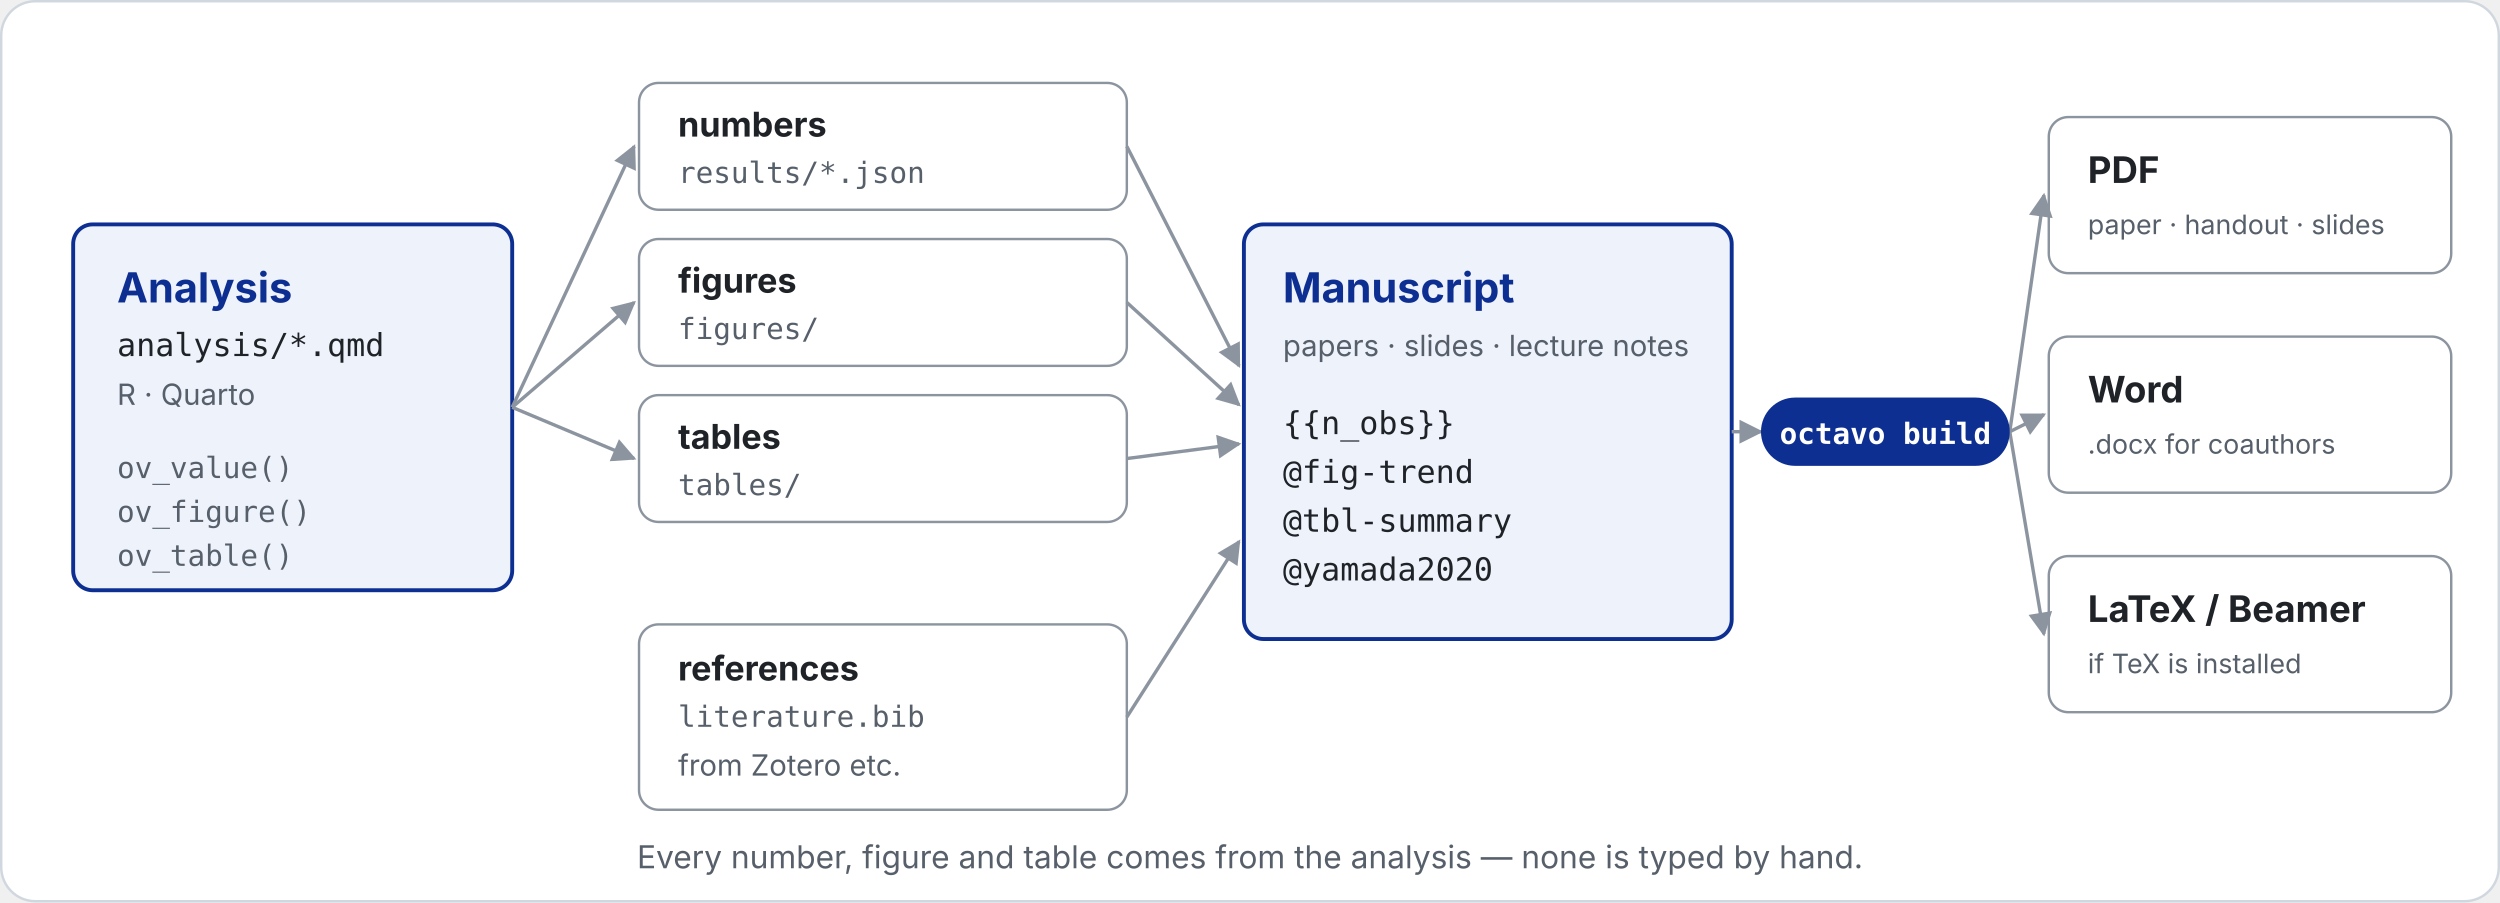
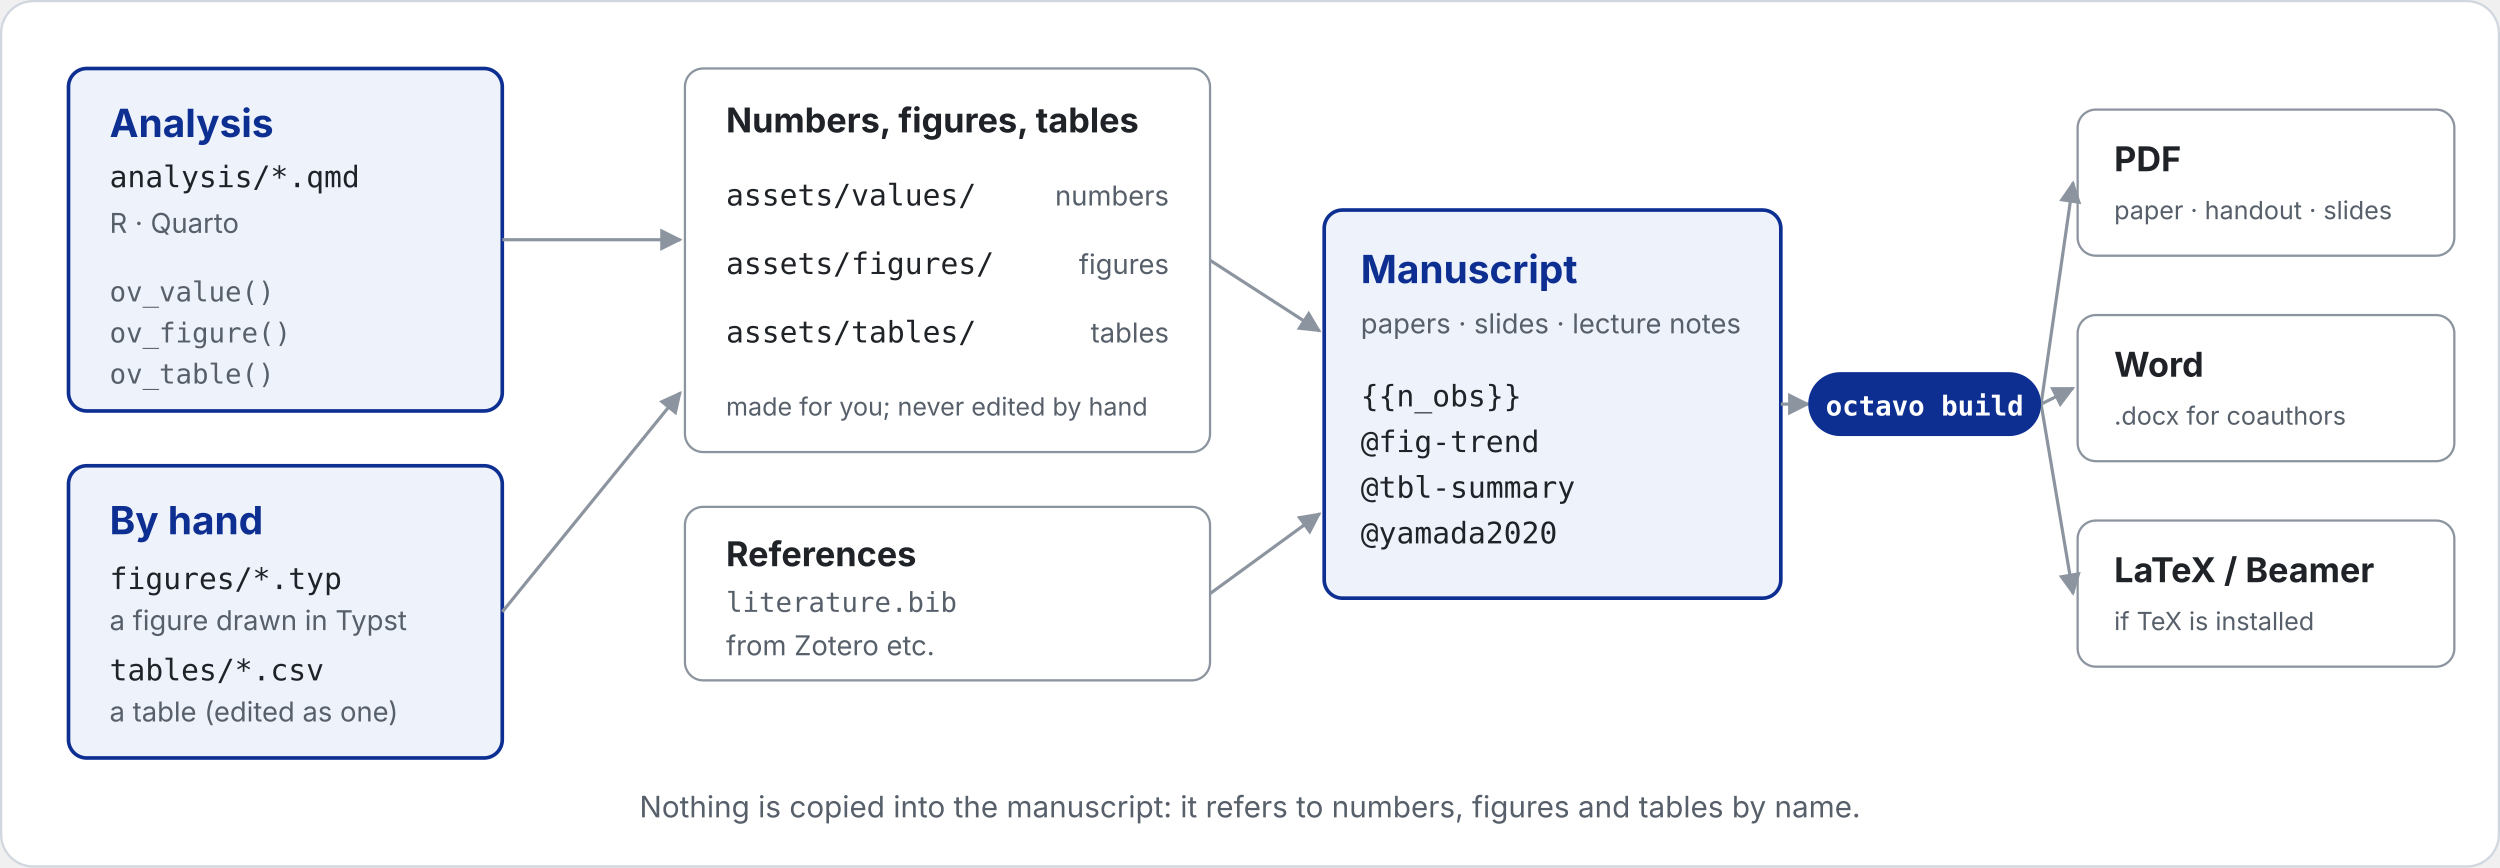
- <svg xmlns="http://www.w3.org/2000/svg" width="1025" height="370" viewBox="0 0 1025 370" role="img" aria-label="Every number, figure and table comes from the analysis — none is typed by hand.">
+ <svg xmlns="http://www.w3.org/2000/svg" width="1095" height="380" viewBox="0 0 1095 380" role="img" aria-label="Nothing is copied into the manuscript: it refers to numbers, figures and tables by name.">
  <defs>
    <marker id="a" viewBox="0 0 10 10" refX="9" refY="5" markerWidth="7" markerHeight="7" orient="auto">
      <path d="M0 0L10 5L0 10z" fill="#8c959f" />
    </marker>
  </defs>
-   <rect x="0.5" y="0.5" width="1024" height="369" rx="14" fill="#ffffff" stroke="#d0d7de" />
-   <rect x="30" y="92" width="180" height="150" rx="8" fill="#eef2fb" stroke="#0e2f92" stroke-width="1.6" />
-   <text x="48" y="124" font-size="17" fill="#0e2f92" font-weight="bold" font-family="Inter, 'Helvetica Neue', Arial, sans-serif" text-anchor="start">Analysis</text>
-   <text x="48" y="146" font-size="13" fill="#1f2328" font-weight="normal" font-family="ui-monospace, 'SFMono-Regular', Menlo, Consolas, monospace" text-anchor="start">analysis/*.qmd</text>
-   <text x="48" y="166" font-size="12" fill="#57606a" font-weight="normal" font-family="Inter, 'Helvetica Neue', Arial, sans-serif" text-anchor="start">R · Quarto</text>
-   <text x="48" y="196" font-size="12" fill="#57606a" font-weight="normal" font-family="ui-monospace, 'SFMono-Regular', Menlo, Consolas, monospace" text-anchor="start">ov_value()</text>
-   <text x="48" y="214" font-size="12" fill="#57606a" font-weight="normal" font-family="ui-monospace, 'SFMono-Regular', Menlo, Consolas, monospace" text-anchor="start">ov_figure()</text>
-   <text x="48" y="232" font-size="12" fill="#57606a" font-weight="normal" font-family="ui-monospace, 'SFMono-Regular', Menlo, Consolas, monospace" text-anchor="start">ov_table()</text>
-   <rect x="262" y="34" width="200" height="52" rx="8" fill="#ffffff" stroke="#8c959f" stroke-width="1" />
-   <text x="278" y="56" font-size="14" fill="#1f2328" font-weight="bold" font-family="Inter, 'Helvetica Neue', Arial, sans-serif" text-anchor="start">numbers</text>
-   <text x="278" y="75" font-size="12" fill="#57606a" font-weight="normal" font-family="ui-monospace, 'SFMono-Regular', Menlo, Consolas, monospace" text-anchor="start">results/*.json</text>
-   <line x1="210" y1="167" x2="260" y2="60" stroke="#8c959f" stroke-width="1.4" marker-end="url(#a)" />
-   <line x1="462" y1="60" x2="508" y2="150" stroke="#8c959f" stroke-width="1.4" marker-end="url(#a)" />
-   <rect x="262" y="98" width="200" height="52" rx="8" fill="#ffffff" stroke="#8c959f" stroke-width="1" />
-   <text x="278" y="120" font-size="14" fill="#1f2328" font-weight="bold" font-family="Inter, 'Helvetica Neue', Arial, sans-serif" text-anchor="start">figures</text>
-   <text x="278" y="139" font-size="12" fill="#57606a" font-weight="normal" font-family="ui-monospace, 'SFMono-Regular', Menlo, Consolas, monospace" text-anchor="start">figures/</text>
-   <line x1="210" y1="167" x2="260" y2="124" stroke="#8c959f" stroke-width="1.4" marker-end="url(#a)" />
-   <line x1="462" y1="124" x2="508" y2="166" stroke="#8c959f" stroke-width="1.4" marker-end="url(#a)" />
-   <rect x="262" y="162" width="200" height="52" rx="8" fill="#ffffff" stroke="#8c959f" stroke-width="1" />
-   <text x="278" y="184" font-size="14" fill="#1f2328" font-weight="bold" font-family="Inter, 'Helvetica Neue', Arial, sans-serif" text-anchor="start">tables</text>
-   <text x="278" y="203" font-size="12" fill="#57606a" font-weight="normal" font-family="ui-monospace, 'SFMono-Regular', Menlo, Consolas, monospace" text-anchor="start">tables/</text>
-   <line x1="210" y1="167" x2="260" y2="188" stroke="#8c959f" stroke-width="1.4" marker-end="url(#a)" />
-   <line x1="462" y1="188" x2="508" y2="182" stroke="#8c959f" stroke-width="1.4" marker-end="url(#a)" />
-   <rect x="262" y="256" width="200" height="76" rx="8" fill="#ffffff" stroke="#8c959f" stroke-width="1" />
-   <text x="278" y="279" font-size="14" fill="#1f2328" font-weight="bold" font-family="Inter, 'Helvetica Neue', Arial, sans-serif" text-anchor="start">references</text>
-   <text x="278" y="298" font-size="12" fill="#57606a" font-weight="normal" font-family="ui-monospace, 'SFMono-Regular', Menlo, Consolas, monospace" text-anchor="start">literature.bib</text>
-   <text x="278" y="318" font-size="12" fill="#57606a" font-weight="normal" font-family="Inter, 'Helvetica Neue', Arial, sans-serif" text-anchor="start">from Zotero etc.</text>
-   <line x1="462" y1="294" x2="508" y2="222" stroke="#8c959f" stroke-width="1.4" marker-end="url(#a)" />
-   <rect x="510" y="92" width="200" height="170" rx="8" fill="#eef2fb" stroke="#0e2f92" stroke-width="1.6" />
-   <text x="526" y="124" font-size="17" fill="#0e2f92" font-weight="bold" font-family="Inter, 'Helvetica Neue', Arial, sans-serif" text-anchor="start">Manuscript</text>
-   <text x="526" y="146" font-size="12" fill="#57606a" font-weight="normal" font-family="Inter, 'Helvetica Neue', Arial, sans-serif" text-anchor="start">papers · slides · lecture notes</text>
-   <text x="526" y="178" font-size="13" fill="#1f2328" font-weight="normal" font-family="ui-monospace, 'SFMono-Regular', Menlo, Consolas, monospace" text-anchor="start">{{n_obs}}</text>
-   <text x="526" y="198" font-size="13" fill="#1f2328" font-weight="normal" font-family="ui-monospace, 'SFMono-Regular', Menlo, Consolas, monospace" text-anchor="start">@fig-trend</text>
-   <text x="526" y="218" font-size="13" fill="#1f2328" font-weight="normal" font-family="ui-monospace, 'SFMono-Regular', Menlo, Consolas, monospace" text-anchor="start">@tbl-summary</text>
-   <text x="526" y="238" font-size="13" fill="#1f2328" font-weight="normal" font-family="ui-monospace, 'SFMono-Regular', Menlo, Consolas, monospace" text-anchor="start">@yamada2020</text>
-   <rect x="840" y="48" width="165" height="64" rx="8" fill="#ffffff" stroke="#8c959f" stroke-width="1" />
-   <text x="856" y="75" font-size="15" fill="#1f2328" font-weight="bold" font-family="Inter, 'Helvetica Neue', Arial, sans-serif" text-anchor="start">PDF</text>
-   <text x="856" y="96" font-size="11" fill="#57606a" font-weight="normal" font-family="Inter, 'Helvetica Neue', Arial, sans-serif" text-anchor="start">paper · handout · slides</text>
-   <line x1="824" y1="177" x2="838" y2="80" stroke="#8c959f" stroke-width="1.4" marker-end="url(#a)" />
-   <rect x="840" y="138" width="165" height="64" rx="8" fill="#ffffff" stroke="#8c959f" stroke-width="1" />
-   <text x="856" y="165" font-size="15" fill="#1f2328" font-weight="bold" font-family="Inter, 'Helvetica Neue', Arial, sans-serif" text-anchor="start">Word</text>
-   <text x="856" y="186" font-size="11" fill="#57606a" font-weight="normal" font-family="Inter, 'Helvetica Neue', Arial, sans-serif" text-anchor="start">.docx for coauthors</text>
-   <line x1="824" y1="177" x2="838" y2="170" stroke="#8c959f" stroke-width="1.4" marker-end="url(#a)" />
-   <rect x="840" y="228" width="165" height="64" rx="8" fill="#ffffff" stroke="#8c959f" stroke-width="1" />
-   <text x="856" y="255" font-size="15" fill="#1f2328" font-weight="bold" font-family="Inter, 'Helvetica Neue', Arial, sans-serif" text-anchor="start">LaTeX / Beamer</text>
-   <text x="856" y="276" font-size="11" fill="#57606a" font-weight="normal" font-family="Inter, 'Helvetica Neue', Arial, sans-serif" text-anchor="start">if TeX is installed</text>
-   <line x1="824" y1="177" x2="838" y2="260" stroke="#8c959f" stroke-width="1.4" marker-end="url(#a)" />
-   <line x1="710" y1="177" x2="722" y2="177" stroke="#8c959f" stroke-width="1.4" marker-end="url(#a)" />
-   <rect x="722" y="163" width="102" height="28" rx="14" fill="#0e2f92" />
-   <text x="773" y="182" font-size="12" fill="#ffffff" font-weight="bold" font-family="ui-monospace, 'SFMono-Regular', Menlo, Consolas, monospace" text-anchor="middle">octavo build</text>
-   <text x="512.5" y="356" font-size="13" fill="#57606a" font-weight="normal" font-family="Inter, 'Helvetica Neue', Arial, sans-serif" text-anchor="middle">Every number, figure and table comes from the analysis — none is typed by hand.</text>
+   <rect x="0.5" y="0.5" width="1094" height="379" rx="14" fill="#ffffff" stroke="#d0d7de" />
+   <rect x="30" y="30" width="190" height="150" rx="8" fill="#eef2fb" stroke="#0e2f92" stroke-width="1.6" />
+   <text x="48" y="60" font-size="17" fill="#0e2f92" font-weight="bold" font-family="Inter, 'Helvetica Neue', Arial, sans-serif" text-anchor="start">Analysis</text>
+   <text x="48" y="82" font-size="13" fill="#1f2328" font-weight="normal" font-family="ui-monospace, 'SFMono-Regular', Menlo, Consolas, monospace" text-anchor="start">analysis/*.qmd</text>
+   <text x="48" y="102" font-size="12" fill="#57606a" font-weight="normal" font-family="Inter, 'Helvetica Neue', Arial, sans-serif" text-anchor="start">R · Quarto</text>
+   <text x="48" y="132" font-size="12" fill="#57606a" font-weight="normal" font-family="ui-monospace, 'SFMono-Regular', Menlo, Consolas, monospace" text-anchor="start">ov_value()</text>
+   <text x="48" y="150" font-size="12" fill="#57606a" font-weight="normal" font-family="ui-monospace, 'SFMono-Regular', Menlo, Consolas, monospace" text-anchor="start">ov_figure()</text>
+   <text x="48" y="168" font-size="12" fill="#57606a" font-weight="normal" font-family="ui-monospace, 'SFMono-Regular', Menlo, Consolas, monospace" text-anchor="start">ov_table()</text>
+   <rect x="30" y="204" width="190" height="128" rx="8" fill="#eef2fb" stroke="#0e2f92" stroke-width="1.6" />
+   <text x="48" y="234" font-size="17" fill="#0e2f92" font-weight="bold" font-family="Inter, 'Helvetica Neue', Arial, sans-serif" text-anchor="start">By hand</text>
+   <text x="48" y="258" font-size="13" fill="#1f2328" font-weight="normal" font-family="ui-monospace, 'SFMono-Regular', Menlo, Consolas, monospace" text-anchor="start">figures/*.typ</text>
+   <text x="48" y="276" font-size="12" fill="#57606a" font-weight="normal" font-family="Inter, 'Helvetica Neue', Arial, sans-serif" text-anchor="start">a figure drawn in Typst</text>
+   <text x="48" y="298" font-size="13" fill="#1f2328" font-weight="normal" font-family="ui-monospace, 'SFMono-Regular', Menlo, Consolas, monospace" text-anchor="start">tables/*.csv</text>
+   <text x="48" y="316" font-size="12" fill="#57606a" font-weight="normal" font-family="Inter, 'Helvetica Neue', Arial, sans-serif" text-anchor="start">a table (edited as one)</text>
+   <rect x="300" y="30" width="230" height="168" rx="8" fill="#ffffff" stroke="#8c959f" stroke-width="1" />
+   <text x="318" y="58" font-size="15" fill="#1f2328" font-weight="bold" font-family="Inter, 'Helvetica Neue', Arial, sans-serif" text-anchor="start">Numbers, figures, tables</text>
+   <text x="318" y="90" font-size="13" fill="#1f2328" font-weight="normal" font-family="ui-monospace, 'SFMono-Regular', Menlo, Consolas, monospace" text-anchor="start">assets/values/</text>
+   <text x="512" y="90" font-size="12" fill="#57606a" font-weight="normal" font-family="Inter, 'Helvetica Neue', Arial, sans-serif" text-anchor="end">numbers</text>
+   <text x="318" y="120" font-size="13" fill="#1f2328" font-weight="normal" font-family="ui-monospace, 'SFMono-Regular', Menlo, Consolas, monospace" text-anchor="start">assets/figures/</text>
+   <text x="512" y="120" font-size="12" fill="#57606a" font-weight="normal" font-family="Inter, 'Helvetica Neue', Arial, sans-serif" text-anchor="end">figures</text>
+   <text x="318" y="150" font-size="13" fill="#1f2328" font-weight="normal" font-family="ui-monospace, 'SFMono-Regular', Menlo, Consolas, monospace" text-anchor="start">assets/tables/</text>
+   <text x="512" y="150" font-size="12" fill="#57606a" font-weight="normal" font-family="Inter, 'Helvetica Neue', Arial, sans-serif" text-anchor="end">tables</text>
+   <text x="318" y="182" font-size="11" fill="#57606a" font-weight="normal" font-family="Inter, 'Helvetica Neue', Arial, sans-serif" text-anchor="start">made for you; never edited by hand</text>
+   <line x1="220" y1="105" x2="298" y2="105" stroke="#8c959f" stroke-width="1.4" marker-end="url(#a)" />
+   <line x1="220" y1="268" x2="298" y2="172" stroke="#8c959f" stroke-width="1.4" marker-end="url(#a)" />
+   <rect x="300" y="222" width="230" height="76" rx="8" fill="#ffffff" stroke="#8c959f" stroke-width="1" />
+   <text x="318" y="248" font-size="15" fill="#1f2328" font-weight="bold" font-family="Inter, 'Helvetica Neue', Arial, sans-serif" text-anchor="start">References</text>
+   <text x="318" y="268" font-size="12" fill="#57606a" font-weight="normal" font-family="ui-monospace, 'SFMono-Regular', Menlo, Consolas, monospace" text-anchor="start">literature.bib</text>
+   <text x="318" y="287" font-size="12" fill="#57606a" font-weight="normal" font-family="Inter, 'Helvetica Neue', Arial, sans-serif" text-anchor="start">from Zotero etc.</text>
+   <rect x="580" y="92" width="200" height="170" rx="8" fill="#eef2fb" stroke="#0e2f92" stroke-width="1.6" />
+   <text x="596" y="124" font-size="17" fill="#0e2f92" font-weight="bold" font-family="Inter, 'Helvetica Neue', Arial, sans-serif" text-anchor="start">Manuscript</text>
+   <text x="596" y="146" font-size="12" fill="#57606a" font-weight="normal" font-family="Inter, 'Helvetica Neue', Arial, sans-serif" text-anchor="start">papers · slides · lecture notes</text>
+   <text x="596" y="178" font-size="13" fill="#1f2328" font-weight="normal" font-family="ui-monospace, 'SFMono-Regular', Menlo, Consolas, monospace" text-anchor="start">{{n_obs}}</text>
+   <text x="596" y="198" font-size="13" fill="#1f2328" font-weight="normal" font-family="ui-monospace, 'SFMono-Regular', Menlo, Consolas, monospace" text-anchor="start">@fig-trend</text>
+   <text x="596" y="218" font-size="13" fill="#1f2328" font-weight="normal" font-family="ui-monospace, 'SFMono-Regular', Menlo, Consolas, monospace" text-anchor="start">@tbl-summary</text>
+   <text x="596" y="238" font-size="13" fill="#1f2328" font-weight="normal" font-family="ui-monospace, 'SFMono-Regular', Menlo, Consolas, monospace" text-anchor="start">@yamada2020</text>
+   <line x1="530" y1="114" x2="578" y2="145" stroke="#8c959f" stroke-width="1.4" marker-end="url(#a)" />
+   <line x1="530" y1="260" x2="578" y2="225" stroke="#8c959f" stroke-width="1.4" marker-end="url(#a)" />
+   <rect x="910" y="48" width="165" height="64" rx="8" fill="#ffffff" stroke="#8c959f" stroke-width="1" />
+   <text x="926" y="75" font-size="15" fill="#1f2328" font-weight="bold" font-family="Inter, 'Helvetica Neue', Arial, sans-serif" text-anchor="start">PDF</text>
+   <text x="926" y="96" font-size="11" fill="#57606a" font-weight="normal" font-family="Inter, 'Helvetica Neue', Arial, sans-serif" text-anchor="start">paper · handout · slides</text>
+   <line x1="894" y1="177" x2="908" y2="80" stroke="#8c959f" stroke-width="1.4" marker-end="url(#a)" />
+   <rect x="910" y="138" width="165" height="64" rx="8" fill="#ffffff" stroke="#8c959f" stroke-width="1" />
+   <text x="926" y="165" font-size="15" fill="#1f2328" font-weight="bold" font-family="Inter, 'Helvetica Neue', Arial, sans-serif" text-anchor="start">Word</text>
+   <text x="926" y="186" font-size="11" fill="#57606a" font-weight="normal" font-family="Inter, 'Helvetica Neue', Arial, sans-serif" text-anchor="start">.docx for coauthors</text>
+   <line x1="894" y1="177" x2="908" y2="170" stroke="#8c959f" stroke-width="1.4" marker-end="url(#a)" />
+   <rect x="910" y="228" width="165" height="64" rx="8" fill="#ffffff" stroke="#8c959f" stroke-width="1" />
+   <text x="926" y="255" font-size="15" fill="#1f2328" font-weight="bold" font-family="Inter, 'Helvetica Neue', Arial, sans-serif" text-anchor="start">LaTeX / Beamer</text>
+   <text x="926" y="276" font-size="11" fill="#57606a" font-weight="normal" font-family="Inter, 'Helvetica Neue', Arial, sans-serif" text-anchor="start">if TeX is installed</text>
+   <line x1="894" y1="177" x2="908" y2="260" stroke="#8c959f" stroke-width="1.4" marker-end="url(#a)" />
+   <line x1="780" y1="177" x2="792" y2="177" stroke="#8c959f" stroke-width="1.4" marker-end="url(#a)" />
+   <rect x="792" y="163" width="102" height="28" rx="14" fill="#0e2f92" />
+   <text x="843" y="182" font-size="12" fill="#ffffff" font-weight="bold" font-family="ui-monospace, 'SFMono-Regular', Menlo, Consolas, monospace" text-anchor="middle">octavo build</text>
+   <text x="547.5" y="358" font-size="13" fill="#57606a" font-weight="normal" font-family="Inter, 'Helvetica Neue', Arial, sans-serif" text-anchor="middle">Nothing is copied into the manuscript: it refers to numbers, figures and tables by name.</text>
</svg>
